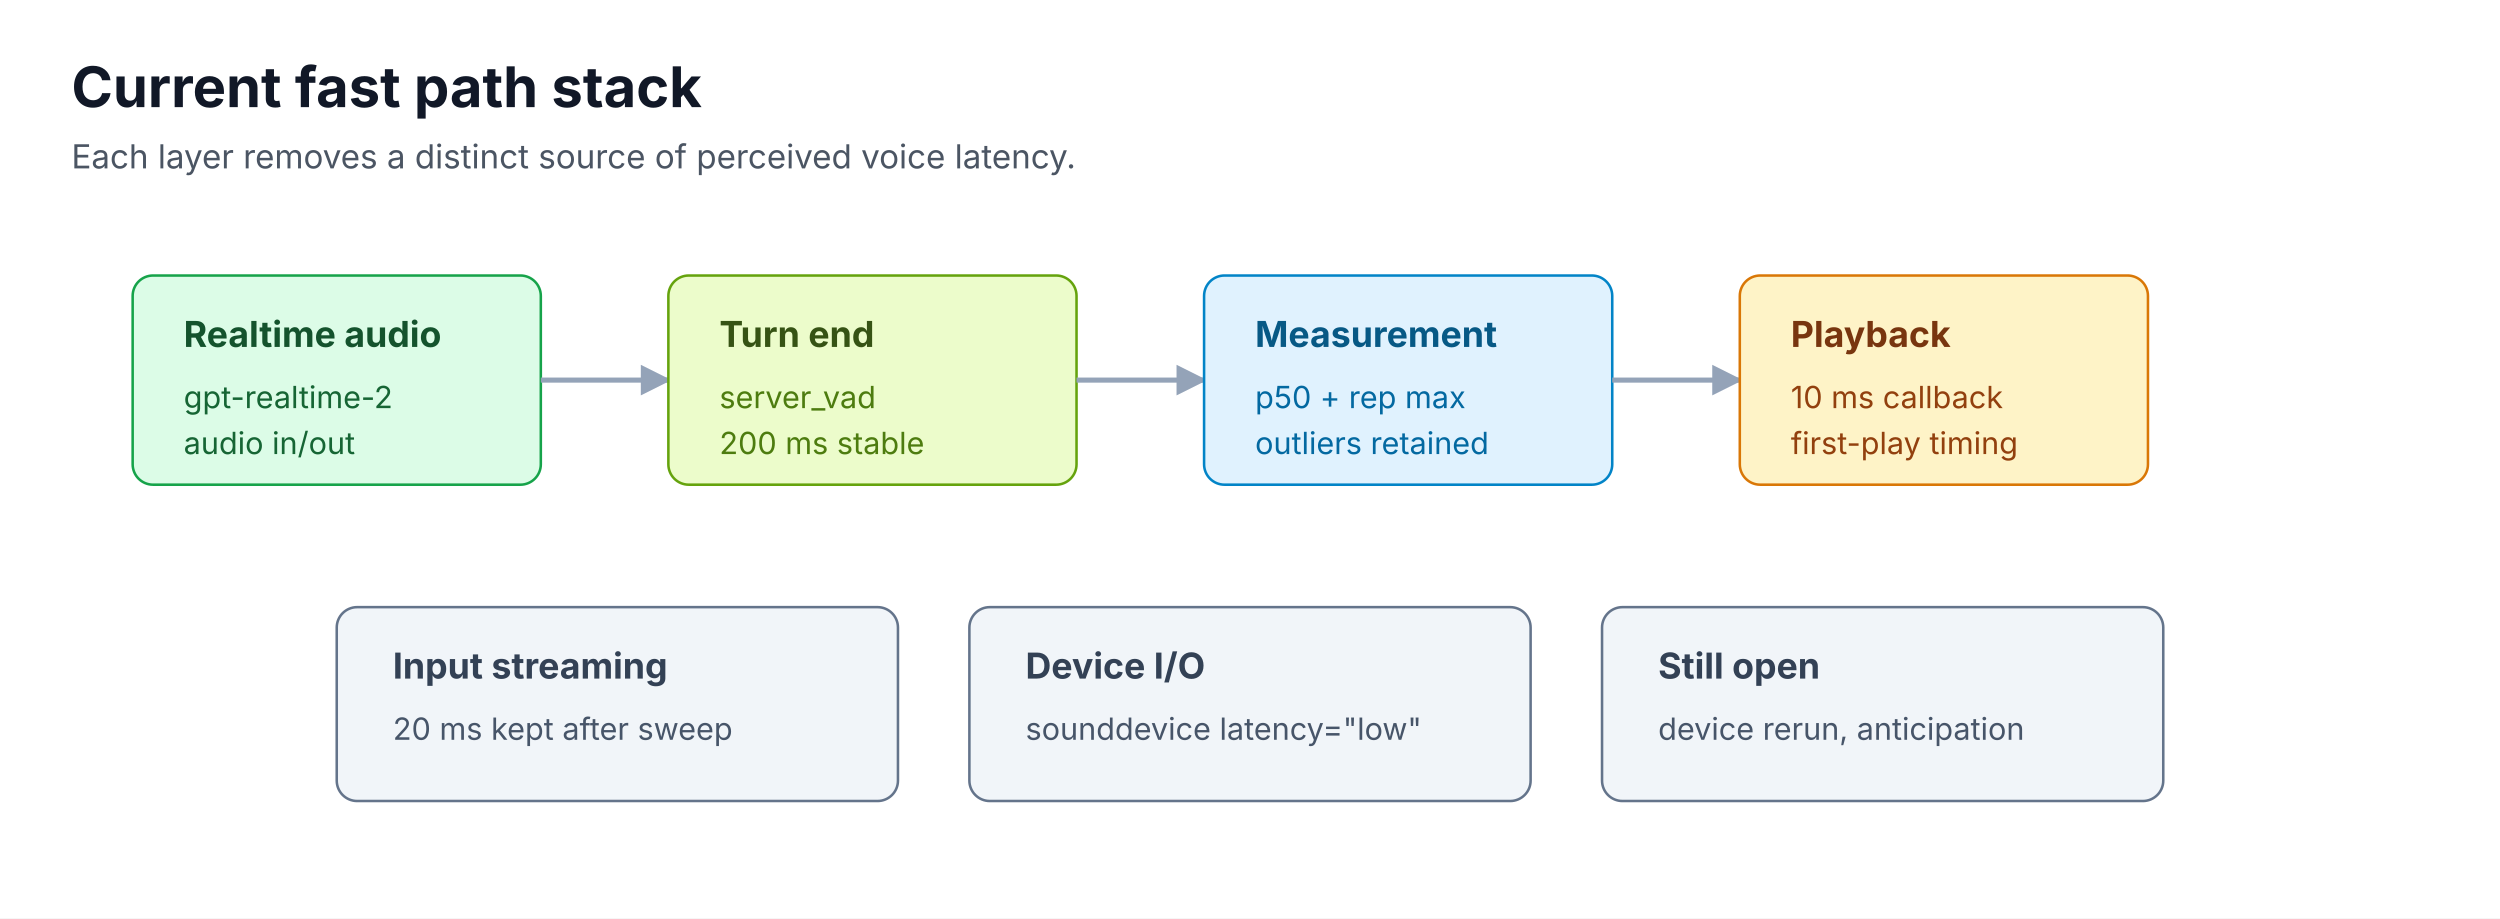
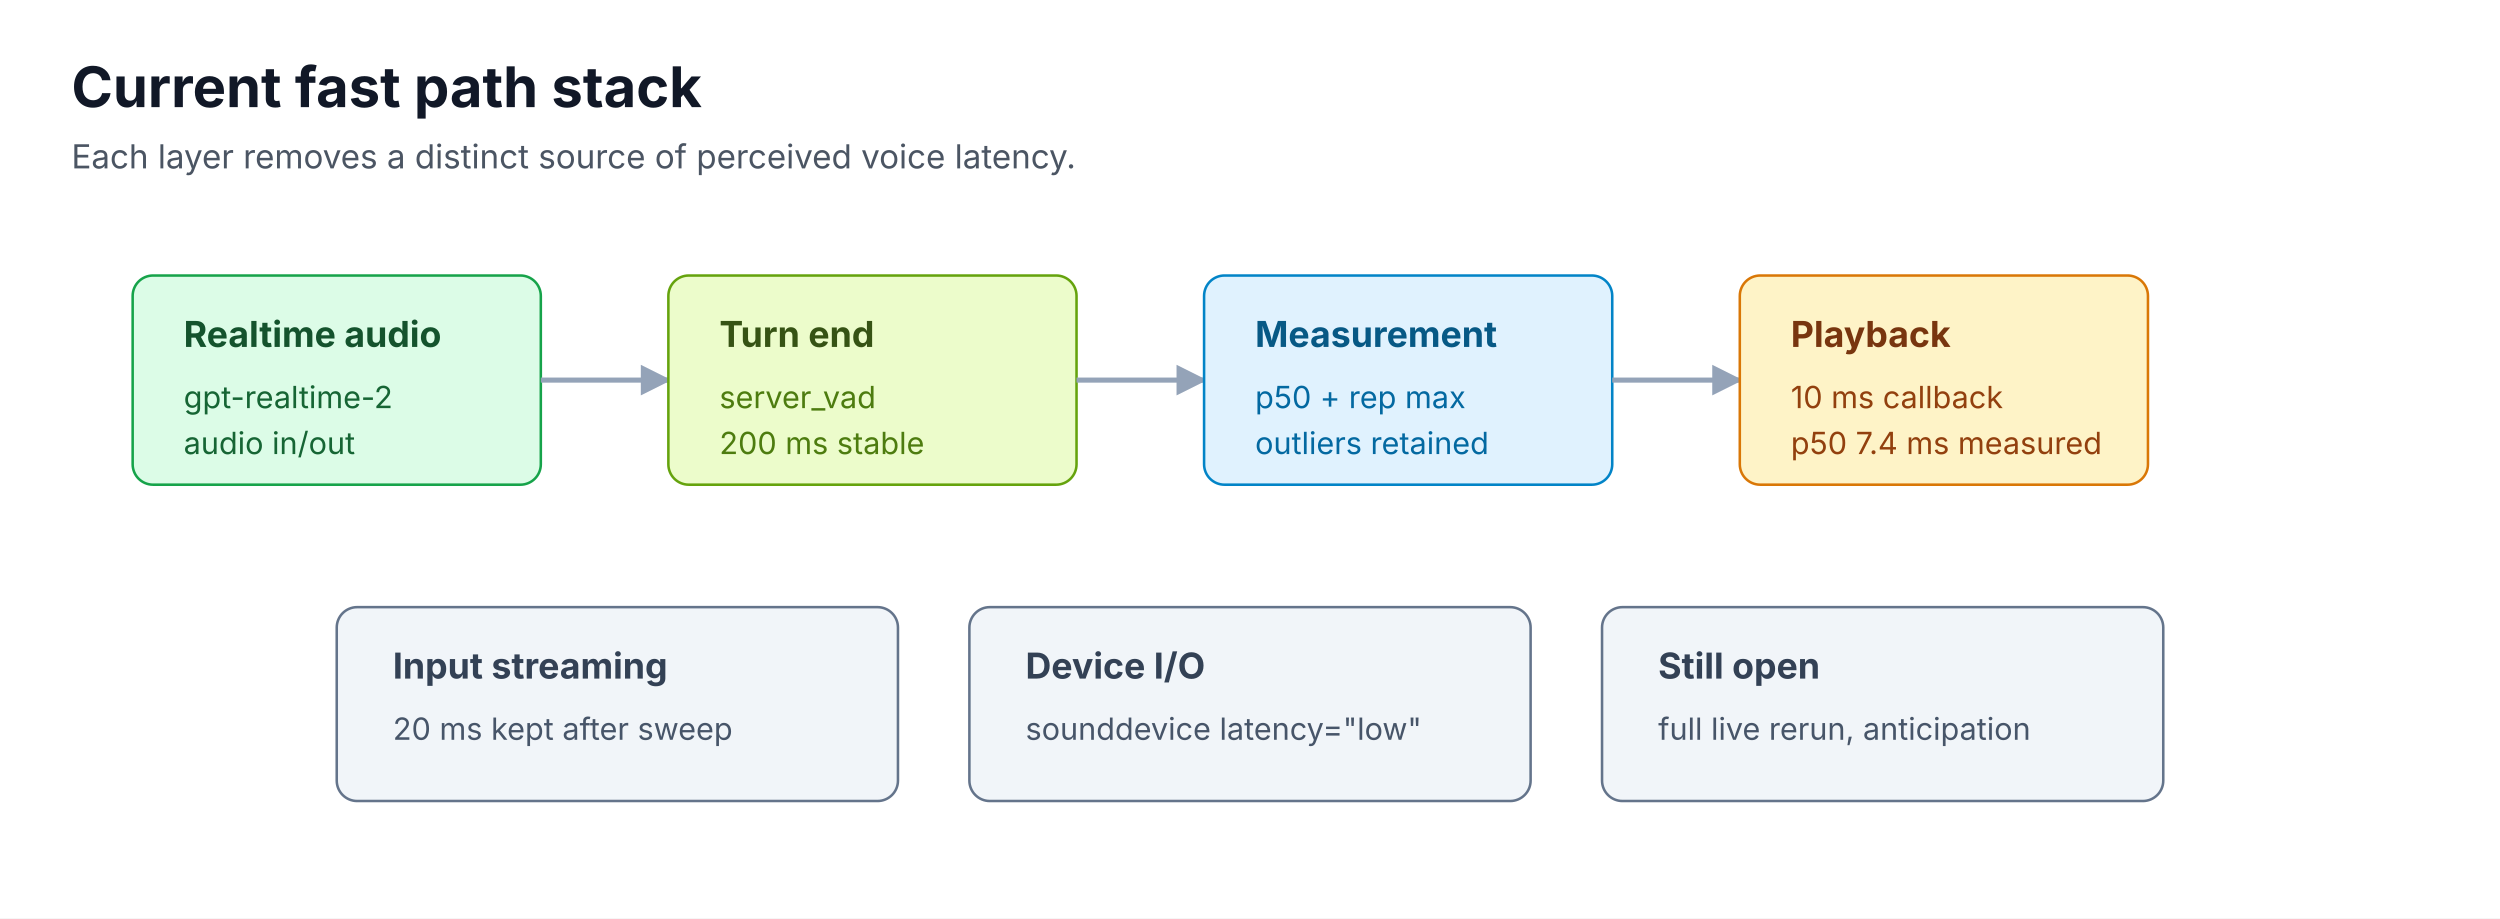
<svg xmlns="http://www.w3.org/2000/svg" width="980" height="360" role="img" aria-labelledby="title desc">
  <rect width="980" height="360" fill="#ffffff" />
  <text x="28" y="42" font-family="Inter, Arial, sans-serif" font-size="22" font-weight="700" fill="#111827">Current fast path stack</text>
  <text x="28" y="66" font-family="Inter, Arial, sans-serif" font-size="13" fill="#4b5563">Each layer removes a distinct source of perceived voice latency.</text>
  <g font-family="Inter, Arial, sans-serif">
    <rect x="52" y="108" width="160" height="82" rx="8" fill="#dcfce7" stroke="#16a34a" />
    <text x="72" y="136" font-size="14" font-weight="700" fill="#14532d">Realtime audio</text>
    <text x="72" y="160" font-size="12" fill="#166534">gpt-realtime-2</text>
    <text x="72" y="178" font-size="12" fill="#166534">audio in/out</text>
    <line x1="212" y1="149" x2="262" y2="149" stroke="#94a3b8" stroke-width="2" marker-end="url(#arrow)" />
    <rect x="262" y="108" width="160" height="82" rx="8" fill="#ecfccb" stroke="#65a30d" />
    <text x="282" y="136" font-size="14" font-weight="700" fill="#365314">Turn end</text>
    <text x="282" y="160" font-size="12" fill="#4d7c0f">server_vad</text>
    <text x="282" y="178" font-size="12" fill="#4d7c0f">200 ms stable</text>
    <line x1="422" y1="149" x2="472" y2="149" stroke="#94a3b8" stroke-width="2" marker-end="url(#arrow)" />
    <rect x="472" y="108" width="160" height="82" rx="8" fill="#e0f2fe" stroke="#0284c7" />
    <text x="492" y="136" font-size="14" font-weight="700" fill="#075985">Measurement</text>
    <text x="492" y="160" font-size="12" fill="#0369a1">p50 + rep max</text>
    <text x="492" y="178" font-size="12" fill="#0369a1">outliers retained</text>
    <line x1="632" y1="149" x2="682" y2="149" stroke="#94a3b8" stroke-width="2" marker-end="url(#arrow)" />
    <rect x="682" y="108" width="160" height="82" rx="8" fill="#fef3c7" stroke="#d97706" />
    <text x="702" y="136" font-size="14" font-weight="700" fill="#78350f">Playback</text>
    <text x="702" y="160" font-size="12" fill="#92400e">10 ms callback</text>
-     <text x="702" y="178" font-size="12" fill="#92400e">first-play timing</text>
+     <text x="702" y="178" font-size="12" fill="#92400e">p50 7.4 ms measured</text>
    <rect x="132" y="238" width="220" height="76" rx="8" fill="#f1f5f9" stroke="#64748b" />
    <text x="154" y="266" font-size="14" font-weight="700" fill="#334155">Input streaming</text>
    <text x="154" y="290" font-size="12" fill="#475569">20 ms kept after sweep</text>
    <rect x="380" y="238" width="220" height="76" rx="8" fill="#f1f5f9" stroke="#64748b" />
    <text x="402" y="266" font-size="14" font-weight="700" fill="#334155">Device I/O</text>
    <text x="402" y="290" font-size="12" fill="#475569">sounddevice latency="low"</text>
    <rect x="628" y="238" width="220" height="76" rx="8" fill="#f1f5f9" stroke="#64748b" />
    <text x="650" y="266" font-size="14" font-weight="700" fill="#334155">Still open</text>
-     <text x="650" y="290" font-size="12" fill="#475569">device rerun, anticipation</text>
+     <text x="650" y="290" font-size="12" fill="#475569">full live rerun, anticipation</text>
  </g>
  <defs>
    <marker id="arrow" viewBox="0 0 10 10" refX="9" refY="5" markerWidth="6" markerHeight="6" orient="auto-start-reverse">
      <path d="M 0 0 L 10 5 L 0 10 z" fill="#94a3b8" />
    </marker>
  </defs>
</svg>
